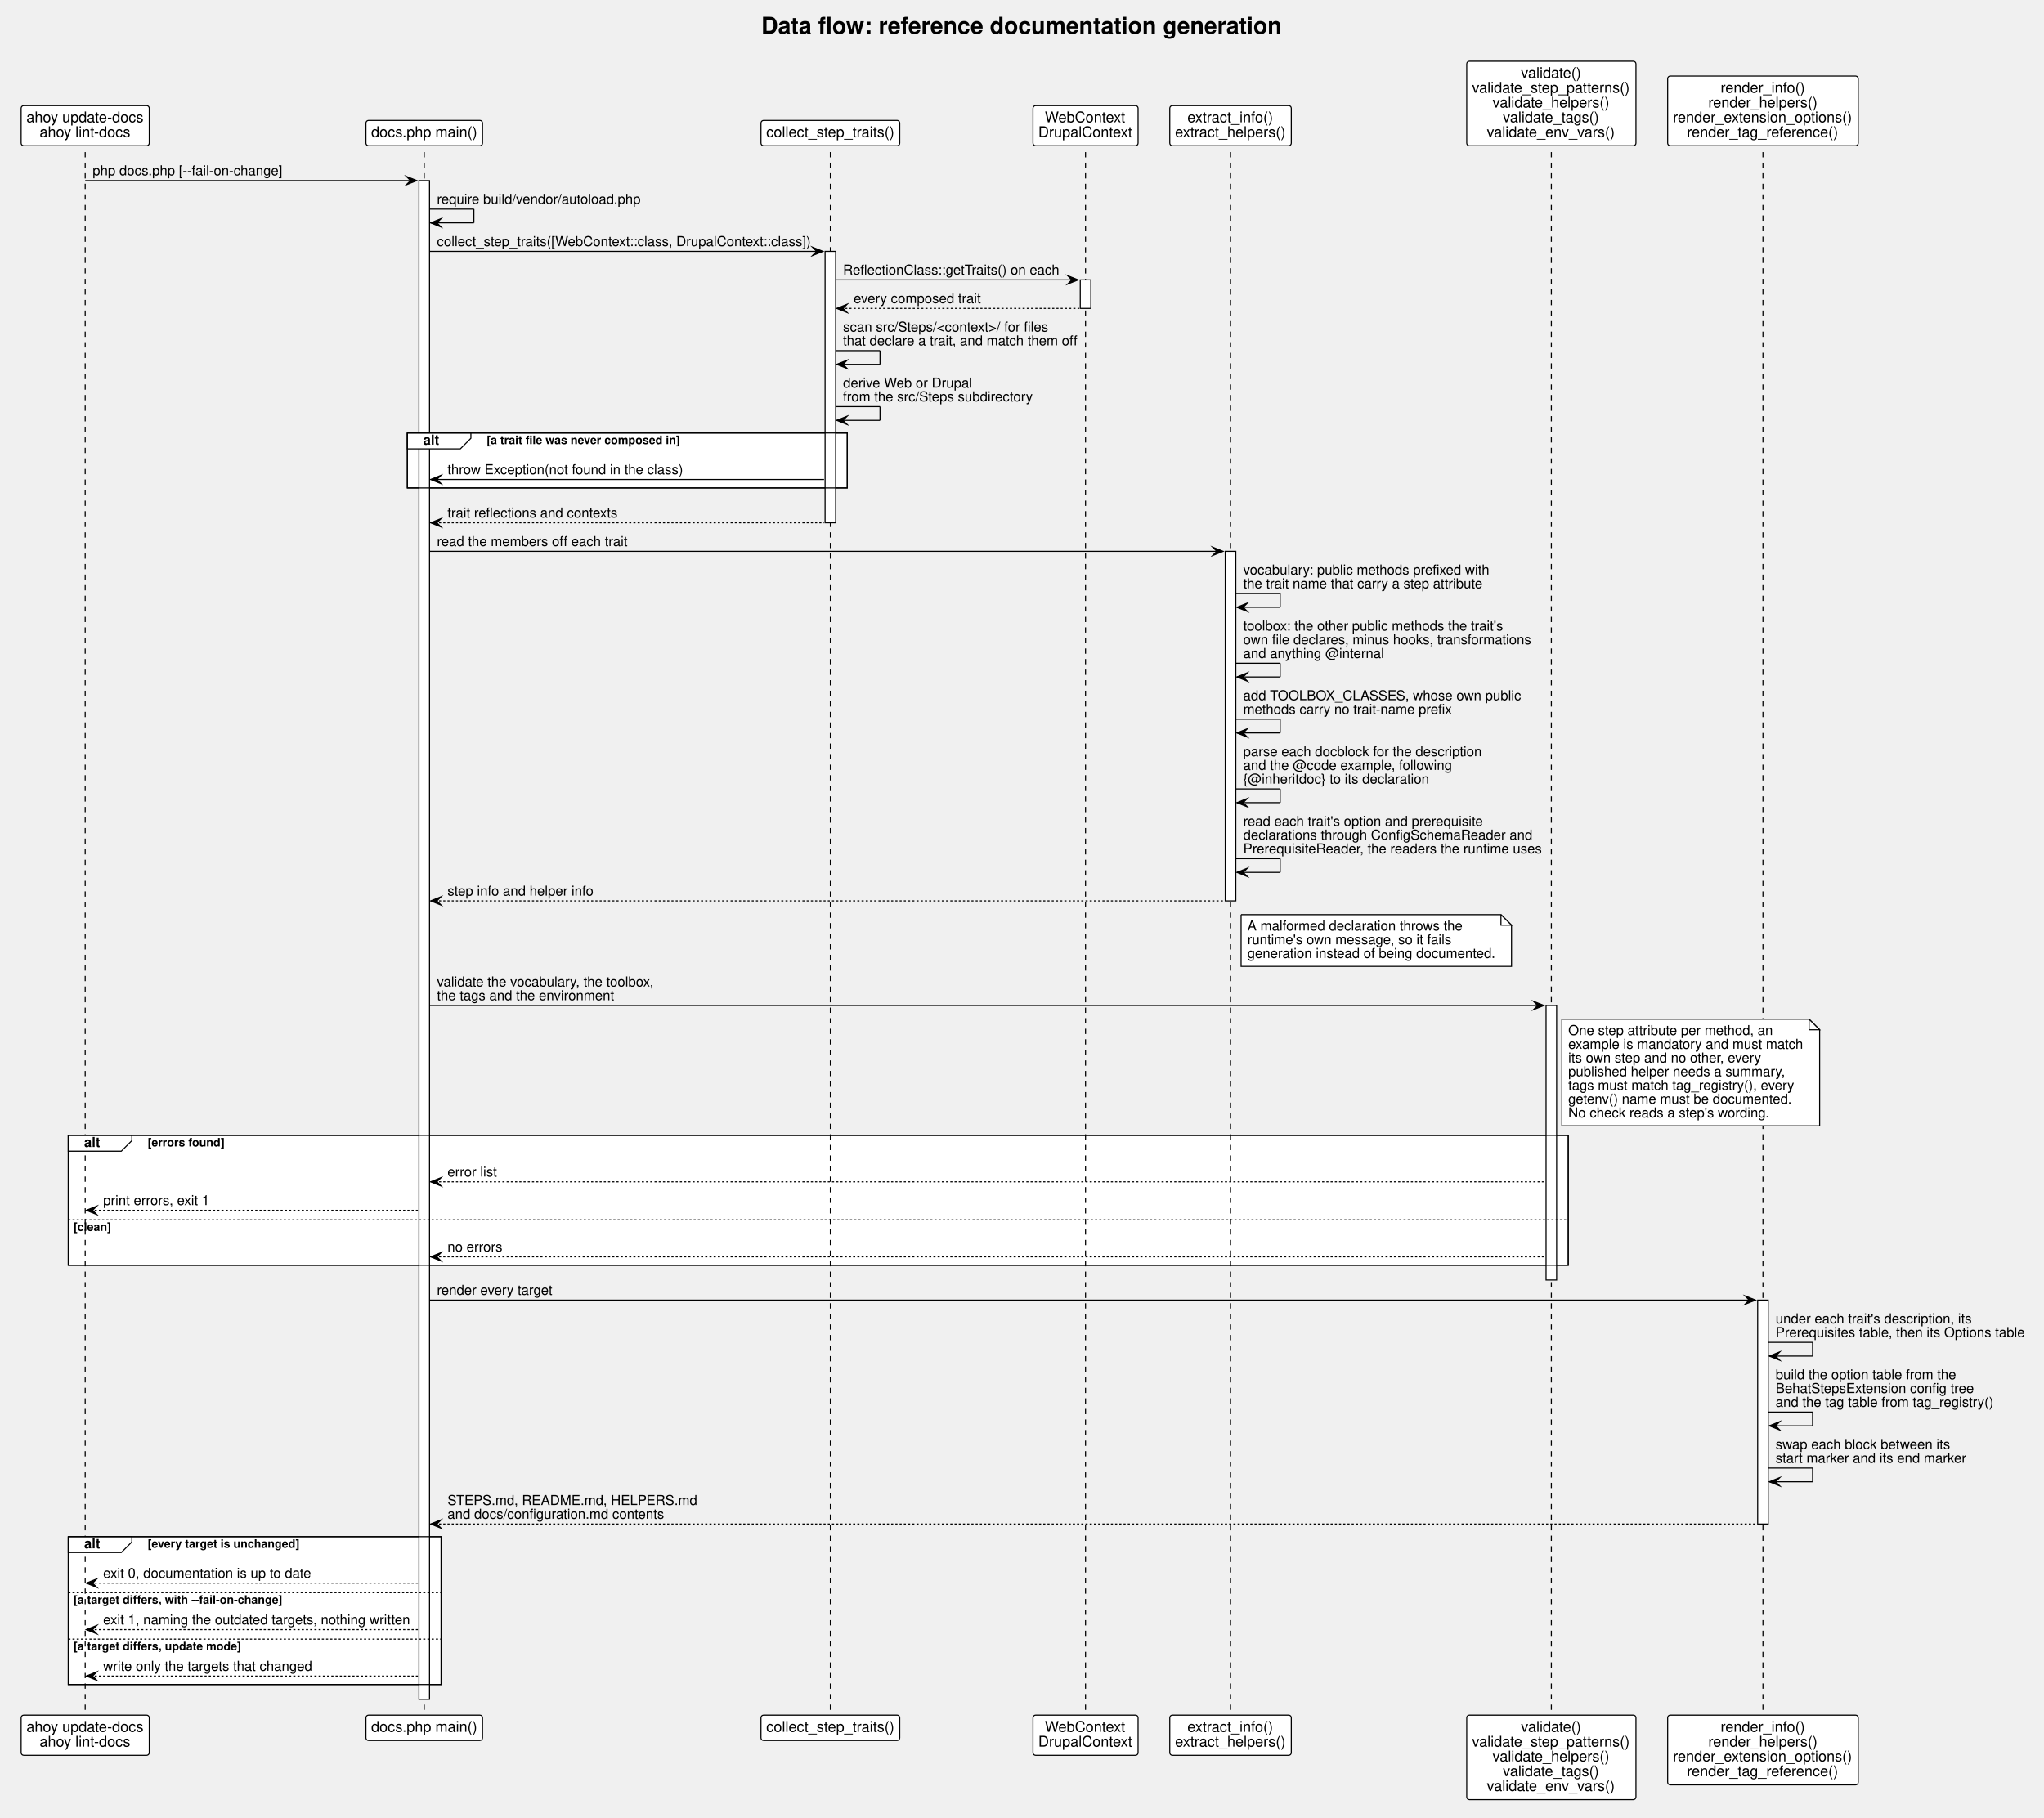
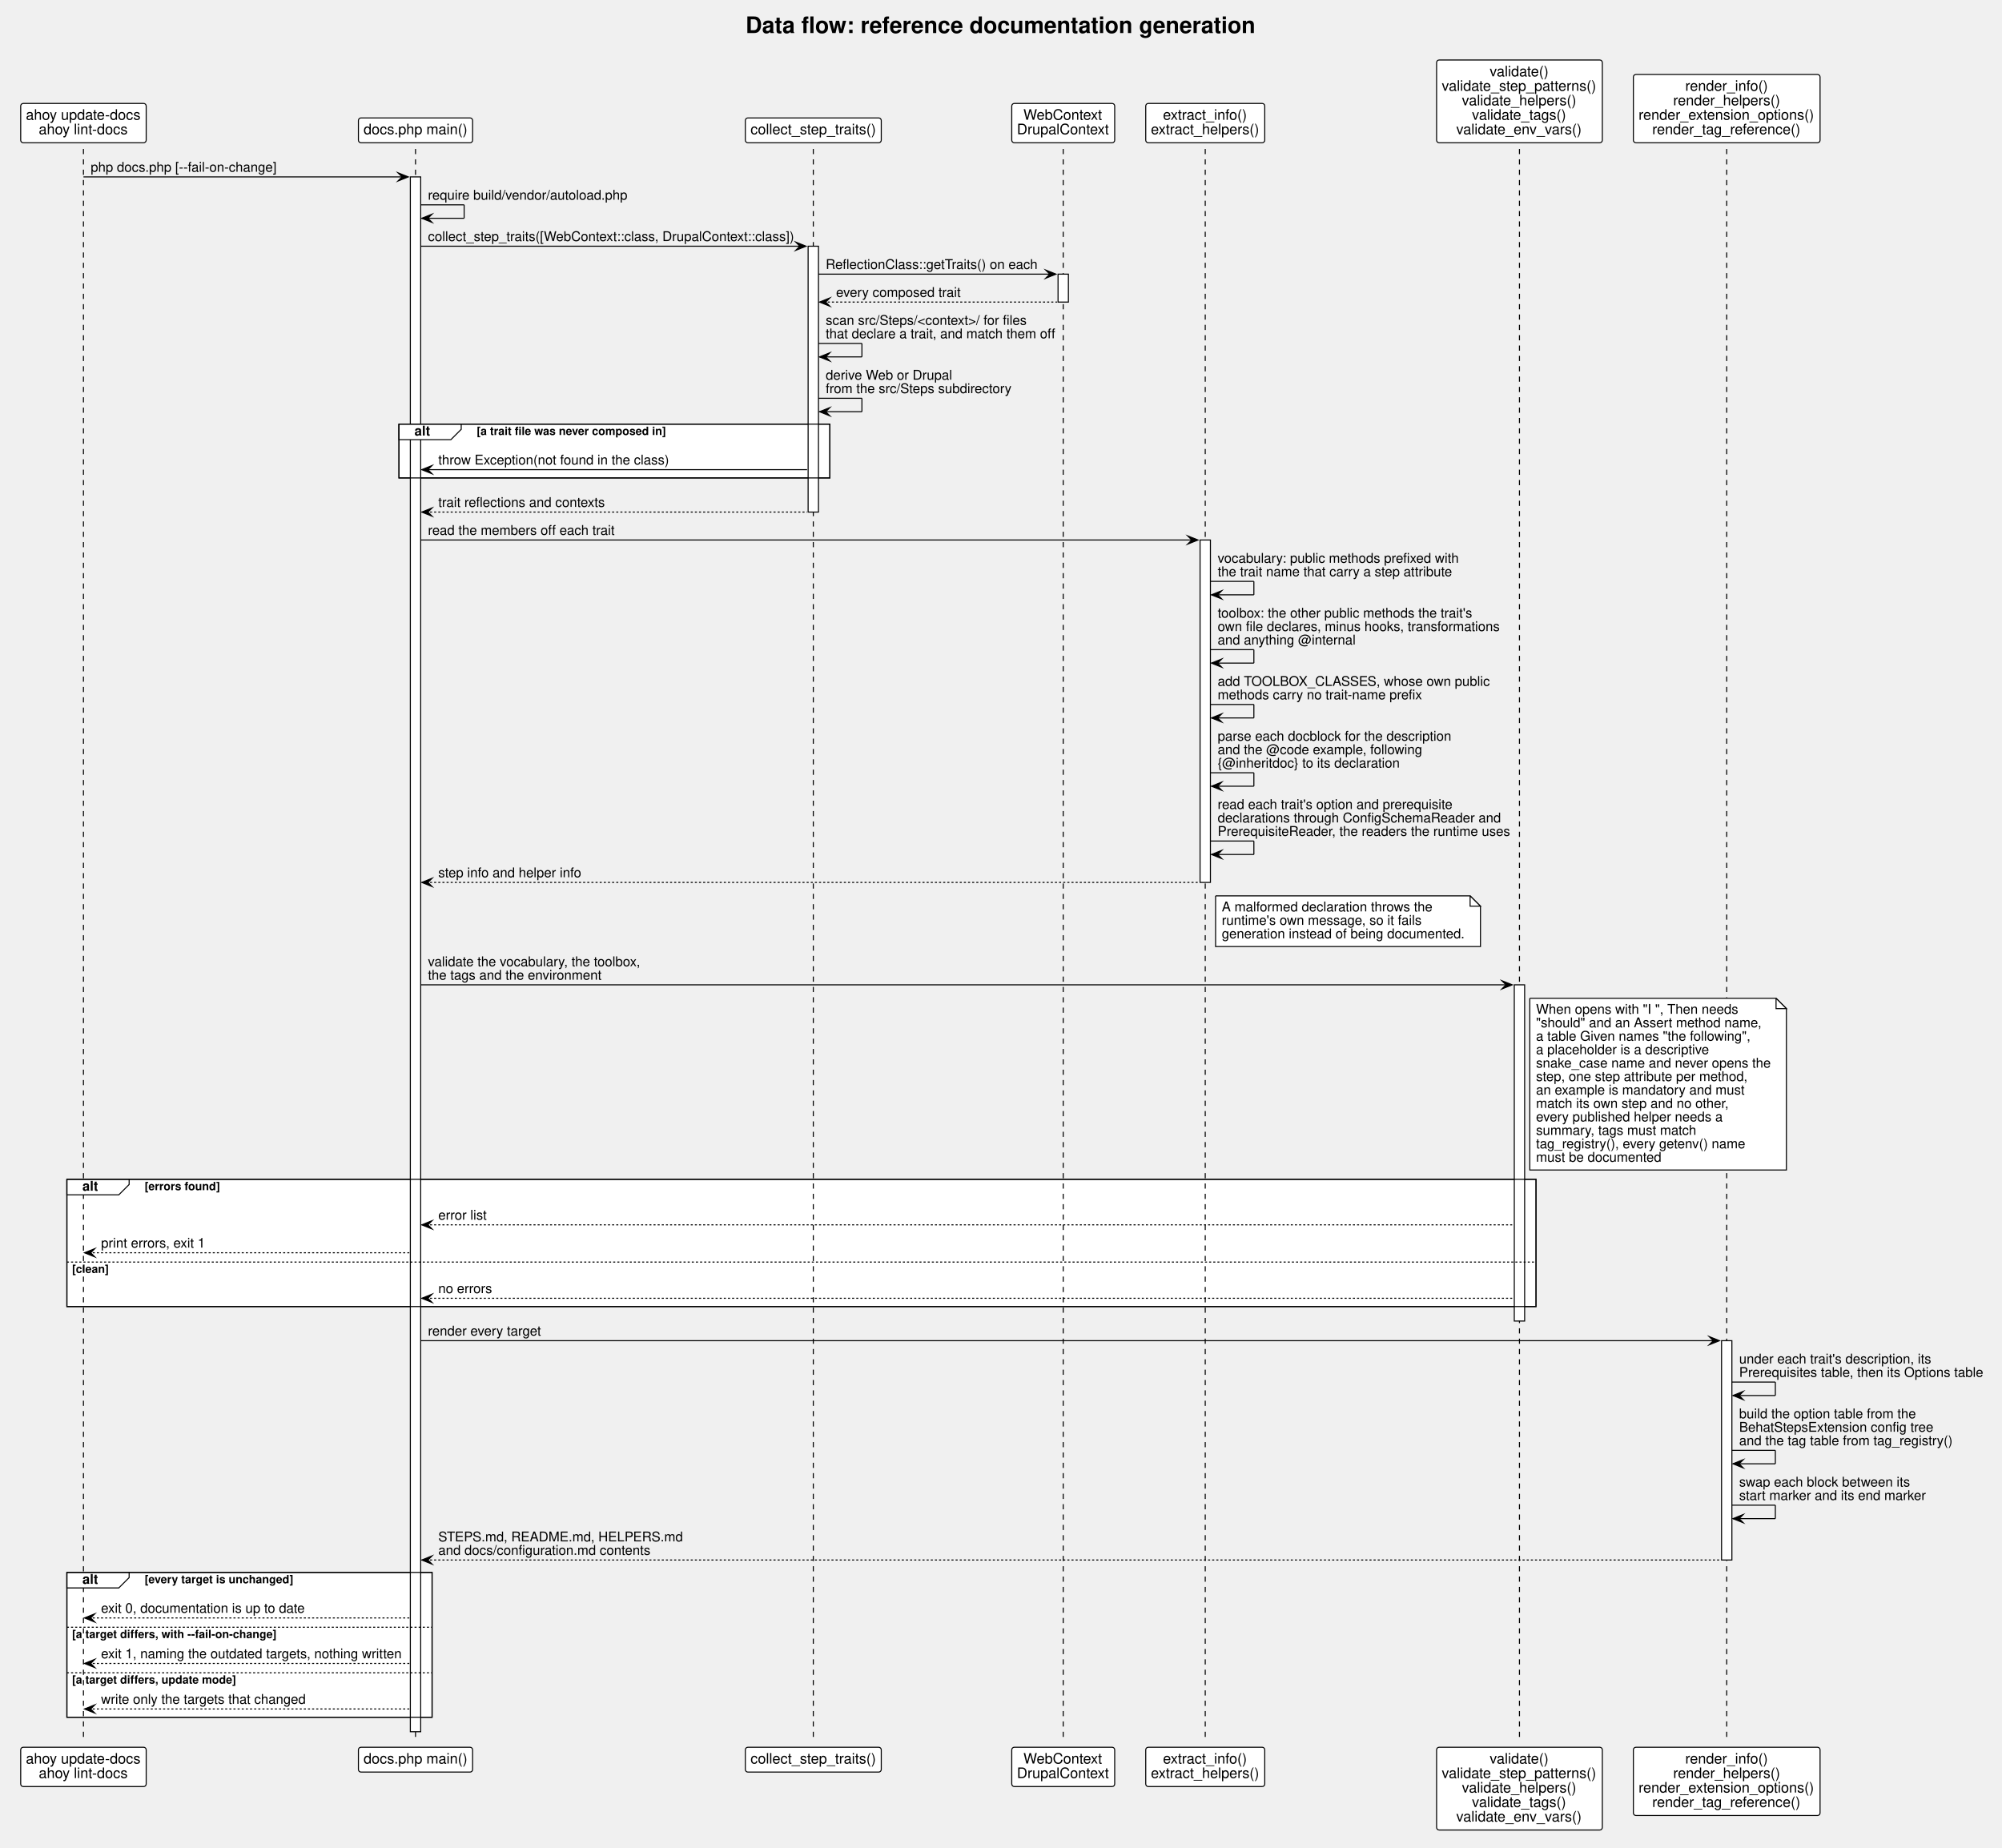
- <svg xmlns="http://www.w3.org/2000/svg" version="1.1" data-diagram-type="SEQUENCE" style="width:1935px;height:1721px;background:#FFFFFF;" width="1935px" height="1721px" viewBox="0 0 1935 1721" zoomAndPan="magnify" preserveAspectRatio="none" contentStyleType="text/css">
+ <svg xmlns="http://www.w3.org/2000/svg" version="1.1" data-diagram-type="SEQUENCE" style="width:1935px;height:1786px;background:#FFFFFF;" width="1935px" height="1786px" viewBox="0 0 1935 1786" zoomAndPan="magnify" preserveAspectRatio="none" contentStyleType="text/css">
  <defs />
  <g font-family="sans-serif" lengthAdjust="spacing">
    <g class="title" data-source-line="17">
      <text x="720.658" y="31.94" fill="#000" font-size="22" textLength="492.637" font-weight="700" font-family="Helvetica">Data flow: reference documentation generation</text>
    </g>
    <rect x="385.612" y="410" width="416.469" height="52" fill="#FFF" style="stroke:#FFF;stroke-width:1;" />
    <rect x="385.612" y="410" width="416.469" height="52" fill="none" style="stroke:#000;stroke-width:1;" />
-     <rect x="64.651" y="1075" width="1419.961" height="123" fill="#FFF" style="stroke:#FFF;stroke-width:1;" />
-     <rect x="64.651" y="1075" width="1419.961" height="123" fill="none" style="stroke:#000;stroke-width:1;" />
-     <rect x="64.651" y="1455" width="352.96" height="140" fill="#FFF" style="stroke:#FFF;stroke-width:1;" />
-     <rect x="64.651" y="1455" width="352.96" height="140" fill="none" style="stroke:#000;stroke-width:1;" />
-     <g>
-       <rect x="77.151" y="144" width="8" height="1475" fill="#000" fill-opacity="0" />
-       <line x1="80.651" y1="144" x2="80.651" y2="1619" style="stroke:#000;stroke-width:1;stroke-dasharray:5,5;" />
-     </g>
-     <g>
-       <rect x="398.112" y="144" width="8" height="1475" fill="#000" fill-opacity="0" />
-       <line x1="401.612" y1="144" x2="401.612" y2="1619" style="stroke:#000;stroke-width:1;stroke-dasharray:5,5;" />
-     </g>
-     <g>
-       <rect x="396.612" y="171" width="10" height="1438" fill="#FFF" style="stroke:#000;stroke-width:1;" />
-     </g>
-     <g>
-       <rect x="782.581" y="144" width="8" height="1475" fill="#000" fill-opacity="0" />
-       <line x1="786.081" y1="144" x2="786.081" y2="1619" style="stroke:#000;stroke-width:1;stroke-dasharray:5,5;" />
+     <rect x="64.651" y="1140" width="1419.961" height="123" fill="#FFF" style="stroke:#FFF;stroke-width:1;" />
+     <rect x="64.651" y="1140" width="1419.961" height="123" fill="none" style="stroke:#000;stroke-width:1;" />
+     <rect x="64.651" y="1520" width="352.96" height="140" fill="#FFF" style="stroke:#FFF;stroke-width:1;" />
+     <rect x="64.651" y="1520" width="352.96" height="140" fill="none" style="stroke:#000;stroke-width:1;" />
+     <g>
+       <rect x="77.151" y="144" width="8" height="1540" fill="#000" fill-opacity="0" />
+       <line x1="80.651" y1="144" x2="80.651" y2="1684" style="stroke:#000;stroke-width:1;stroke-dasharray:5,5;" />
+     </g>
+     <g>
+       <rect x="398.112" y="144" width="8" height="1540" fill="#000" fill-opacity="0" />
+       <line x1="401.612" y1="144" x2="401.612" y2="1684" style="stroke:#000;stroke-width:1;stroke-dasharray:5,5;" />
+     </g>
+     <g>
+       <rect x="396.612" y="171" width="10" height="1503" fill="#FFF" style="stroke:#000;stroke-width:1;" />
+     </g>
+     <g>
+       <rect x="782.581" y="144" width="8" height="1540" fill="#000" fill-opacity="0" />
+       <line x1="786.081" y1="144" x2="786.081" y2="1684" style="stroke:#000;stroke-width:1;stroke-dasharray:5,5;" />
    </g>
    <g>
      <rect x="781.081" y="238" width="10" height="257" fill="#FFF" style="stroke:#000;stroke-width:1;" />
    </g>
    <g>
-       <rect x="1024.142" y="144" width="8" height="1475" fill="#000" fill-opacity="0" />
-       <line x1="1027.642" y1="144" x2="1027.642" y2="1619" style="stroke:#000;stroke-width:1;stroke-dasharray:5,5;" />
+       <rect x="1024.142" y="144" width="8" height="1540" fill="#000" fill-opacity="0" />
+       <line x1="1027.642" y1="144" x2="1027.642" y2="1684" style="stroke:#000;stroke-width:1;stroke-dasharray:5,5;" />
    </g>
    <g>
      <rect x="1022.642" y="265" width="10" height="27" fill="#FFF" style="stroke:#000;stroke-width:1;" />
    </g>
    <g>
-       <rect x="1161.407" y="144" width="8" height="1475" fill="#000" fill-opacity="0" />
-       <line x1="1164.907" y1="144" x2="1164.907" y2="1619" style="stroke:#000;stroke-width:1;stroke-dasharray:5,5;" />
+       <rect x="1161.407" y="144" width="8" height="1540" fill="#000" fill-opacity="0" />
+       <line x1="1164.907" y1="144" x2="1164.907" y2="1684" style="stroke:#000;stroke-width:1;stroke-dasharray:5,5;" />
    </g>
    <g>
      <rect x="1159.907" y="522" width="10" height="331" fill="#FFF" style="stroke:#000;stroke-width:1;" />
    </g>
    <g>
-       <rect x="1465.112" y="144" width="8" height="1475" fill="#000" fill-opacity="0" />
-       <line x1="1468.612" y1="144" x2="1468.612" y2="1619" style="stroke:#000;stroke-width:1;stroke-dasharray:5,5;" />
-     </g>
-     <g>
-       <rect x="1463.612" y="952" width="10" height="260" fill="#FFF" style="stroke:#000;stroke-width:1;" />
-     </g>
-     <g>
-       <rect x="1665.432" y="144" width="8" height="1475" fill="#000" fill-opacity="0" />
-       <line x1="1668.932" y1="144" x2="1668.932" y2="1619" style="stroke:#000;stroke-width:1;stroke-dasharray:5,5;" />
-     </g>
-     <g>
-       <rect x="1663.932" y="1231" width="10" height="212" fill="#FFF" style="stroke:#000;stroke-width:1;" />
+       <rect x="1465.112" y="144" width="8" height="1540" fill="#000" fill-opacity="0" />
+       <line x1="1468.612" y1="144" x2="1468.612" y2="1684" style="stroke:#000;stroke-width:1;stroke-dasharray:5,5;" />
+     </g>
+     <g>
+       <rect x="1463.612" y="952" width="10" height="325" fill="#FFF" style="stroke:#000;stroke-width:1;" />
+     </g>
+     <g>
+       <rect x="1665.432" y="144" width="8" height="1540" fill="#000" fill-opacity="0" />
+       <line x1="1668.932" y1="144" x2="1668.932" y2="1684" style="stroke:#000;stroke-width:1;stroke-dasharray:5,5;" />
+     </g>
+     <g>
+       <rect x="1663.932" y="1296" width="10" height="212" fill="#FFF" style="stroke:#000;stroke-width:1;" />
    </g>
    <rect x="20" y="100" width="121.303" height="38" fill="#FFF" style="stroke:#000;stroke-width:1;" rx="2.5" ry="2.5" />
    <text x="25" y="115.78" fill="#000" font-size="14" textLength="111.303" font-family="Helvetica">ahoy update-docs</text>
    <text x="37.462" y="129.78" fill="#000" font-size="14" textLength="86.379" font-family="Helvetica">ahoy lint-docs</text>
    <rect x="346.422" y="114" width="110.379" height="24" fill="#FFF" style="stroke:#000;stroke-width:1;" rx="2.5" ry="2.5" />
    <text x="351.422" y="129.78" fill="#000" font-size="14" textLength="100.379" font-family="Helvetica">docs.php main()</text>
    <rect x="720.391" y="114" width="131.379" height="24" fill="#FFF" style="stroke:#000;stroke-width:1;" rx="2.5" ry="2.5" />
    <text x="725.391" y="129.78" fill="#000" font-size="14" textLength="121.379" font-family="Helvetica">collect_step_traits()</text>
    <rect x="977.897" y="100" width="99.489" height="38" fill="#FFF" style="stroke:#000;stroke-width:1;" rx="2.5" ry="2.5" />
    <text x="989.125" y="115.78" fill="#000" font-size="14" textLength="77.034" font-family="Helvetica">WebContext</text>
    <text x="982.897" y="129.78" fill="#000" font-size="14" textLength="89.489" font-family="Helvetica">DrupalContext</text>
    <rect x="1107.387" y="100" width="115.041" height="38" fill="#FFF" style="stroke:#000;stroke-width:1;" rx="2.5" ry="2.5" />
    <text x="1124.059" y="115.78" fill="#000" font-size="14" textLength="81.696" font-family="Helvetica">extract_info()</text>
    <text x="1112.387" y="129.78" fill="#000" font-size="14" textLength="105.041" font-family="Helvetica">extract_helpers()</text>
    <rect x="1388.513" y="58" width="160.199" height="80" fill="#FFF" style="stroke:#000;stroke-width:1;" rx="2.5" ry="2.5" />
    <text x="1439.823" y="73.78" fill="#000" font-size="14" textLength="57.579" font-family="Helvetica">validate()</text>
    <text x="1393.513" y="87.78" fill="#000" font-size="14" textLength="150.199" font-family="Helvetica">validate_step_patterns()</text>
    <text x="1412.971" y="101.78" fill="#000" font-size="14" textLength="111.282" font-family="Helvetica">validate_helpers()</text>
    <text x="1422.699" y="115.78" fill="#000" font-size="14" textLength="91.827" font-family="Helvetica">validate_tags()</text>
    <text x="1407.526" y="129.78" fill="#000" font-size="14" textLength="122.172" font-family="Helvetica">validate_env_vars()</text>
    <rect x="1578.712" y="72" width="180.44" height="66" fill="#FFF" style="stroke:#000;stroke-width:1;" rx="2.5" ry="2.5" />
    <text x="1628.856" y="87.78" fill="#000" font-size="14" textLength="80.151" font-family="Helvetica">render_info()</text>
    <text x="1617.184" y="101.78" fill="#000" font-size="14" textLength="103.496" font-family="Helvetica">render_helpers()</text>
    <text x="1583.712" y="115.78" fill="#000" font-size="14" textLength="170.44" font-family="Helvetica">render_extension_options()</text>
    <text x="1596.946" y="129.78" fill="#000" font-size="14" textLength="143.972" font-family="Helvetica">render_tag_reference()</text>
-     <rect x="20" y="1624" width="121.303" height="38" fill="#FFF" style="stroke:#000;stroke-width:1;" rx="2.5" ry="2.5" />
-     <text x="25" y="1639.78" fill="#000" font-size="14" textLength="111.303" font-family="Helvetica">ahoy update-docs</text>
-     <text x="37.462" y="1653.78" fill="#000" font-size="14" textLength="86.379" font-family="Helvetica">ahoy lint-docs</text>
-     <rect x="346.422" y="1624" width="110.379" height="24" fill="#FFF" style="stroke:#000;stroke-width:1;" rx="2.5" ry="2.5" />
-     <text x="351.422" y="1639.78" fill="#000" font-size="14" textLength="100.379" font-family="Helvetica">docs.php main()</text>
-     <rect x="720.391" y="1624" width="131.379" height="24" fill="#FFF" style="stroke:#000;stroke-width:1;" rx="2.5" ry="2.5" />
-     <text x="725.391" y="1639.78" fill="#000" font-size="14" textLength="121.379" font-family="Helvetica">collect_step_traits()</text>
-     <rect x="977.897" y="1624" width="99.489" height="38" fill="#FFF" style="stroke:#000;stroke-width:1;" rx="2.5" ry="2.5" />
-     <text x="989.125" y="1639.78" fill="#000" font-size="14" textLength="77.034" font-family="Helvetica">WebContext</text>
-     <text x="982.897" y="1653.78" fill="#000" font-size="14" textLength="89.489" font-family="Helvetica">DrupalContext</text>
-     <rect x="1107.387" y="1624" width="115.041" height="38" fill="#FFF" style="stroke:#000;stroke-width:1;" rx="2.5" ry="2.5" />
-     <text x="1124.059" y="1639.78" fill="#000" font-size="14" textLength="81.696" font-family="Helvetica">extract_info()</text>
-     <text x="1112.387" y="1653.78" fill="#000" font-size="14" textLength="105.041" font-family="Helvetica">extract_helpers()</text>
-     <rect x="1388.513" y="1624" width="160.199" height="80" fill="#FFF" style="stroke:#000;stroke-width:1;" rx="2.5" ry="2.5" />
-     <text x="1439.823" y="1639.78" fill="#000" font-size="14" textLength="57.579" font-family="Helvetica">validate()</text>
-     <text x="1393.513" y="1653.78" fill="#000" font-size="14" textLength="150.199" font-family="Helvetica">validate_step_patterns()</text>
-     <text x="1412.971" y="1667.78" fill="#000" font-size="14" textLength="111.282" font-family="Helvetica">validate_helpers()</text>
-     <text x="1422.699" y="1681.78" fill="#000" font-size="14" textLength="91.827" font-family="Helvetica">validate_tags()</text>
-     <text x="1407.526" y="1695.78" fill="#000" font-size="14" textLength="122.172" font-family="Helvetica">validate_env_vars()</text>
-     <rect x="1578.712" y="1624" width="180.44" height="66" fill="#FFF" style="stroke:#000;stroke-width:1;" rx="2.5" ry="2.5" />
-     <text x="1628.856" y="1639.78" fill="#000" font-size="14" textLength="80.151" font-family="Helvetica">render_info()</text>
-     <text x="1617.184" y="1653.78" fill="#000" font-size="14" textLength="103.496" font-family="Helvetica">render_helpers()</text>
-     <text x="1583.712" y="1667.78" fill="#000" font-size="14" textLength="170.44" font-family="Helvetica">render_extension_options()</text>
-     <text x="1596.946" y="1681.78" fill="#000" font-size="14" textLength="143.972" font-family="Helvetica">render_tag_reference()</text>
+     <rect x="20" y="1689" width="121.303" height="38" fill="#FFF" style="stroke:#000;stroke-width:1;" rx="2.5" ry="2.5" />
+     <text x="25" y="1704.78" fill="#000" font-size="14" textLength="111.303" font-family="Helvetica">ahoy update-docs</text>
+     <text x="37.462" y="1718.78" fill="#000" font-size="14" textLength="86.379" font-family="Helvetica">ahoy lint-docs</text>
+     <rect x="346.422" y="1689" width="110.379" height="24" fill="#FFF" style="stroke:#000;stroke-width:1;" rx="2.5" ry="2.5" />
+     <text x="351.422" y="1704.78" fill="#000" font-size="14" textLength="100.379" font-family="Helvetica">docs.php main()</text>
+     <rect x="720.391" y="1689" width="131.379" height="24" fill="#FFF" style="stroke:#000;stroke-width:1;" rx="2.5" ry="2.5" />
+     <text x="725.391" y="1704.78" fill="#000" font-size="14" textLength="121.379" font-family="Helvetica">collect_step_traits()</text>
+     <rect x="977.897" y="1689" width="99.489" height="38" fill="#FFF" style="stroke:#000;stroke-width:1;" rx="2.5" ry="2.5" />
+     <text x="989.125" y="1704.78" fill="#000" font-size="14" textLength="77.034" font-family="Helvetica">WebContext</text>
+     <text x="982.897" y="1718.78" fill="#000" font-size="14" textLength="89.489" font-family="Helvetica">DrupalContext</text>
+     <rect x="1107.387" y="1689" width="115.041" height="38" fill="#FFF" style="stroke:#000;stroke-width:1;" rx="2.5" ry="2.5" />
+     <text x="1124.059" y="1704.78" fill="#000" font-size="14" textLength="81.696" font-family="Helvetica">extract_info()</text>
+     <text x="1112.387" y="1718.78" fill="#000" font-size="14" textLength="105.041" font-family="Helvetica">extract_helpers()</text>
+     <rect x="1388.513" y="1689" width="160.199" height="80" fill="#FFF" style="stroke:#000;stroke-width:1;" rx="2.5" ry="2.5" />
+     <text x="1439.823" y="1704.78" fill="#000" font-size="14" textLength="57.579" font-family="Helvetica">validate()</text>
+     <text x="1393.513" y="1718.78" fill="#000" font-size="14" textLength="150.199" font-family="Helvetica">validate_step_patterns()</text>
+     <text x="1412.971" y="1732.78" fill="#000" font-size="14" textLength="111.282" font-family="Helvetica">validate_helpers()</text>
+     <text x="1422.699" y="1746.78" fill="#000" font-size="14" textLength="91.827" font-family="Helvetica">validate_tags()</text>
+     <text x="1407.526" y="1760.78" fill="#000" font-size="14" textLength="122.172" font-family="Helvetica">validate_env_vars()</text>
+     <rect x="1578.712" y="1689" width="180.44" height="66" fill="#FFF" style="stroke:#000;stroke-width:1;" rx="2.5" ry="2.5" />
+     <text x="1628.856" y="1704.78" fill="#000" font-size="14" textLength="80.151" font-family="Helvetica">render_info()</text>
+     <text x="1617.184" y="1718.78" fill="#000" font-size="14" textLength="103.496" font-family="Helvetica">render_helpers()</text>
+     <text x="1583.712" y="1732.78" fill="#000" font-size="14" textLength="170.44" font-family="Helvetica">render_extension_options()</text>
+     <text x="1596.946" y="1746.78" fill="#000" font-size="14" textLength="143.972" font-family="Helvetica">render_tag_reference()</text>
    <polygon points="384.612,167,394.612,171,384.612,175,388.612,171" fill="#000" style="stroke:#000;stroke-width:1;stroke-linejoin:miter;stroke-miterlimit:10;" />
    <line x1="80.651" y1="171" x2="390.612" y2="171" style="stroke:#000;stroke-width:1;" />
    <text x="87.651" y="166.01" fill="#000" font-size="13" textLength="179.943" font-family="Helvetica">php docs.php [--fail-on-change]</text>
    <line x1="406.612" y1="198" x2="448.612" y2="198" style="stroke:#000;stroke-width:1;" />
    <line x1="448.612" y1="198" x2="448.612" y2="211" style="stroke:#000;stroke-width:1;" />
    <line x1="407.612" y1="211" x2="448.612" y2="211" style="stroke:#000;stroke-width:1;" />
    <polygon points="417.612,207,407.612,211,417.612,215,413.612,211" fill="#000" style="stroke:#000;stroke-width:1;stroke-linejoin:miter;stroke-miterlimit:10;" />
    <text x="413.612" y="193.01" fill="#000" font-size="13" textLength="193.699" font-family="Helvetica">require build/vendor/autoload.php</text>
    <polygon points="769.081,234,779.081,238,769.081,242,773.081,238" fill="#000" style="stroke:#000;stroke-width:1;stroke-linejoin:miter;stroke-miterlimit:10;" />
    <line x1="406.612" y1="238" x2="775.081" y2="238" style="stroke:#000;stroke-width:1;" />
    <text x="413.612" y="233.01" fill="#000" font-size="13" textLength="355.469" font-family="Helvetica">collect_step_traits([WebContext::class, DrupalContext::class])</text>
    <polygon points="1010.642,261,1020.642,265,1010.642,269,1014.642,265" fill="#000" style="stroke:#000;stroke-width:1;stroke-linejoin:miter;stroke-miterlimit:10;" />
    <line x1="791.081" y1="265" x2="1016.642" y2="265" style="stroke:#000;stroke-width:1;" />
    <text x="798.081" y="260.01" fill="#000" font-size="13" textLength="206.642" font-family="Helvetica">ReflectionClass::getTraits() on each</text>
    <polygon points="802.081,288,792.081,292,802.081,296,798.081,292" fill="#000" style="stroke:#000;stroke-width:1;stroke-linejoin:miter;stroke-miterlimit:10;" />
    <line x1="796.081" y1="292" x2="1021.642" y2="292" style="stroke:#000;stroke-width:1;stroke-dasharray:2,2;" />
    <text x="808.081" y="287.01" fill="#000" font-size="13" textLength="120.663" font-family="Helvetica">every composed trait</text>
    <line x1="791.081" y1="332" x2="833.081" y2="332" style="stroke:#000;stroke-width:1;" />
    <line x1="833.081" y1="332" x2="833.081" y2="345" style="stroke:#000;stroke-width:1;" />
    <line x1="792.081" y1="345" x2="833.081" y2="345" style="stroke:#000;stroke-width:1;" />
    <polygon points="802.081,341,792.081,345,802.081,349,798.081,345" fill="#000" style="stroke:#000;stroke-width:1;stroke-linejoin:miter;stroke-miterlimit:10;" />
    <text x="798.081" y="314.01" fill="#000" font-size="13" textLength="195.089" font-family="Helvetica">scan src/Steps/&lt;context&gt;/ for files</text>
    <text x="798.081" y="327.01" fill="#000" font-size="13" textLength="222.562" font-family="Helvetica">that declare a trait, and match them off</text>
    <line x1="791.081" y1="385" x2="833.081" y2="385" style="stroke:#000;stroke-width:1;" />
    <line x1="833.081" y1="385" x2="833.081" y2="398" style="stroke:#000;stroke-width:1;" />
    <line x1="792.081" y1="398" x2="833.081" y2="398" style="stroke:#000;stroke-width:1;" />
    <polygon points="802.081,394,792.081,398,802.081,402,798.081,398" fill="#000" style="stroke:#000;stroke-width:1;stroke-linejoin:miter;stroke-miterlimit:10;" />
    <text x="798.081" y="367.01" fill="#000" font-size="13" textLength="122.827" font-family="Helvetica">derive Web or Drupal</text>
    <text x="798.081" y="380.01" fill="#000" font-size="13" textLength="179.899" font-family="Helvetica">from the src/Steps subdirectory</text>
    <path d="M385.612,410 L445.783,410 L445.783,415 L435.783,425 L385.612,425 L385.612,410" style="stroke:#000;stroke-width:1;" fill="#FFF" />
    <rect x="385.612" y="410" width="416.469" height="52" fill="none" style="stroke:#000;stroke-width:1;" />
    <text x="400.612" y="421.01" fill="#000" font-size="13" textLength="15.171" font-weight="700" font-family="Helvetica">alt</text>
    <text x="460.783" y="420.47" fill="#000" font-size="11" textLength="183.385" font-weight="700" font-family="Helvetica">[a trait file was never composed in]</text>
    <polygon points="417.612,450,407.612,454,417.612,458,413.612,454" fill="#000" style="stroke:#000;stroke-width:1;stroke-linejoin:miter;stroke-miterlimit:10;" />
    <line x1="411.612" y1="454" x2="780.081" y2="454" style="stroke:#000;stroke-width:1;" />
    <text x="423.612" y="449.01" fill="#000" font-size="13" textLength="224.009" font-family="Helvetica">throw Exception(not found in the class)</text>
    <polygon points="417.612,491,407.612,495,417.612,499,413.612,495" fill="#000" style="stroke:#000;stroke-width:1;stroke-linejoin:miter;stroke-miterlimit:10;" />
    <line x1="411.612" y1="495" x2="780.081" y2="495" style="stroke:#000;stroke-width:1;stroke-dasharray:2,2;" />
    <text x="423.612" y="490.01" fill="#000" font-size="13" textLength="161.859" font-family="Helvetica">trait reflections and contexts</text>
    <polygon points="1147.907,518,1157.907,522,1147.907,526,1151.907,522" fill="#000" style="stroke:#000;stroke-width:1;stroke-linejoin:miter;stroke-miterlimit:10;" />
    <line x1="406.612" y1="522" x2="1153.907" y2="522" style="stroke:#000;stroke-width:1;" />
    <text x="413.612" y="517.01" fill="#000" font-size="13" textLength="180.642" font-family="Helvetica">read the members off each trait</text>
    <line x1="1169.907" y1="562" x2="1211.907" y2="562" style="stroke:#000;stroke-width:1;" />
    <line x1="1211.907" y1="562" x2="1211.907" y2="575" style="stroke:#000;stroke-width:1;" />
    <line x1="1170.907" y1="575" x2="1211.907" y2="575" style="stroke:#000;stroke-width:1;" />
    <polygon points="1180.907,571,1170.907,575,1180.907,579,1176.907,575" fill="#000" style="stroke:#000;stroke-width:1;stroke-linejoin:miter;stroke-miterlimit:10;" />
    <text x="1176.907" y="544.01" fill="#000" font-size="13" textLength="234.121" font-family="Helvetica">vocabulary: public methods prefixed with</text>
    <text x="1176.907" y="557.01" fill="#000" font-size="13" textLength="226.891" font-family="Helvetica">the trait name that carry a step attribute</text>
    <line x1="1169.907" y1="628" x2="1211.907" y2="628" style="stroke:#000;stroke-width:1;" />
    <line x1="1211.907" y1="628" x2="1211.907" y2="641" style="stroke:#000;stroke-width:1;" />
    <line x1="1170.907" y1="641" x2="1211.907" y2="641" style="stroke:#000;stroke-width:1;" />
    <polygon points="1180.907,637,1170.907,641,1180.907,645,1176.907,641" fill="#000" style="stroke:#000;stroke-width:1;stroke-linejoin:miter;stroke-miterlimit:10;" />
    <text x="1176.907" y="597.01" fill="#000" font-size="13" textLength="247.457" font-family="Helvetica">toolbox: the other public methods the trait's</text>
    <text x="1176.907" y="610.01" fill="#000" font-size="13" textLength="273.844" font-family="Helvetica">own file declares, minus hooks, transformations</text>
    <text x="1176.907" y="623.01" fill="#000" font-size="13" textLength="133.897" font-family="Helvetica">and anything @internal</text>
    <line x1="1169.907" y1="681" x2="1211.907" y2="681" style="stroke:#000;stroke-width:1;" />
    <line x1="1211.907" y1="681" x2="1211.907" y2="694" style="stroke:#000;stroke-width:1;" />
    <line x1="1170.907" y1="694" x2="1211.907" y2="694" style="stroke:#000;stroke-width:1;" />
    <polygon points="1180.907,690,1170.907,694,1180.907,698,1176.907,694" fill="#000" style="stroke:#000;stroke-width:1;stroke-linejoin:miter;stroke-miterlimit:10;" />
    <text x="1176.907" y="663.01" fill="#000" font-size="13" textLength="265.192" font-family="Helvetica">add TOOLBOX_CLASSES, whose own public</text>
    <text x="1176.907" y="676.01" fill="#000" font-size="13" textLength="197.964" font-family="Helvetica">methods carry no trait-name prefix</text>
    <line x1="1169.907" y1="747" x2="1211.907" y2="747" style="stroke:#000;stroke-width:1;" />
    <line x1="1211.907" y1="747" x2="1211.907" y2="760" style="stroke:#000;stroke-width:1;" />
    <line x1="1170.907" y1="760" x2="1211.907" y2="760" style="stroke:#000;stroke-width:1;" />
    <polygon points="1180.907,756,1170.907,760,1180.907,764,1176.907,760" fill="#000" style="stroke:#000;stroke-width:1;stroke-linejoin:miter;stroke-miterlimit:10;" />
    <text x="1176.907" y="716.01" fill="#000" font-size="13" textLength="226.186" font-family="Helvetica">parse each docblock for the description</text>
    <text x="1176.907" y="729.01" fill="#000" font-size="13" textLength="198.929" font-family="Helvetica">and the @code example, following</text>
    <text x="1176.907" y="742.01" fill="#000" font-size="13" textLength="176.522" font-family="Helvetica">{@inheritdoc} to its declaration</text>
    <line x1="1169.907" y1="813" x2="1211.907" y2="813" style="stroke:#000;stroke-width:1;" />
    <line x1="1211.907" y1="813" x2="1211.907" y2="826" style="stroke:#000;stroke-width:1;" />
    <line x1="1170.907" y1="826" x2="1211.907" y2="826" style="stroke:#000;stroke-width:1;" />
    <polygon points="1180.907,822,1170.907,826,1180.907,830,1176.907,826" fill="#000" style="stroke:#000;stroke-width:1;stroke-linejoin:miter;stroke-miterlimit:10;" />
    <text x="1176.907" y="782.01" fill="#000" font-size="13" textLength="227.957" font-family="Helvetica">read each trait's option and prerequisite</text>
    <text x="1176.907" y="795.01" fill="#000" font-size="13" textLength="274.619" font-family="Helvetica">declarations through ConfigSchemaReader and</text>
    <text x="1176.907" y="808.01" fill="#000" font-size="13" textLength="284.705" font-family="Helvetica">PrerequisiteReader, the readers the runtime uses</text>
    <polygon points="417.612,849,407.612,853,417.612,857,413.612,853" fill="#000" style="stroke:#000;stroke-width:1;stroke-linejoin:miter;stroke-miterlimit:10;" />
    <line x1="411.612" y1="853" x2="1158.907" y2="853" style="stroke:#000;stroke-width:1;stroke-dasharray:2,2;" />
    <text x="423.612" y="848.01" fill="#000" font-size="13" textLength="138.766" font-family="Helvetica">step info and helper info</text>
    <path d="M1174.907,866 L1174.907,915 L1430.907,915 L1430.907,876 L1420.907,866 L1174.907,866" style="stroke:#000;stroke-width:1;" fill="#FFF" />
    <path d="M1420.907,866 L1420.907,876 L1430.907,876 L1420.907,866" style="stroke:#000;stroke-width:1;" fill="#FFF" />
    <text x="1180.907" y="881.01" fill="#000" font-size="13" textLength="204.483" font-family="Helvetica">A malformed declaration throws the</text>
    <text x="1180.907" y="894.01" fill="#000" font-size="13" textLength="193.946" font-family="Helvetica">runtime's own message, so it fails</text>
    <text x="1180.907" y="907.01" fill="#000" font-size="13" textLength="235.619" font-family="Helvetica">generation instead of being documented.</text>
    <polygon points="1451.612,948,1461.612,952,1451.612,956,1455.612,952" fill="#000" style="stroke:#000;stroke-width:1;stroke-linejoin:miter;stroke-miterlimit:10;" />
    <line x1="406.612" y1="952" x2="1457.612" y2="952" style="stroke:#000;stroke-width:1;" />
    <text x="413.612" y="934.01" fill="#000" font-size="13" textLength="207.41" font-family="Helvetica">validate the vocabulary, the toolbox,</text>
    <text x="413.612" y="947.01" fill="#000" font-size="13" textLength="168.391" font-family="Helvetica">the tags and the environment</text>
-     <path d="M1478.612,965 L1478.612,1066 L1722.612,1066 L1722.612,975 L1712.612,965 L1478.612,965" style="stroke:#000;stroke-width:1;" fill="#FFF" />
-     <path d="M1712.612,965 L1712.612,975 L1722.612,975 L1712.612,965" style="stroke:#000;stroke-width:1;" fill="#FFF" />
-     <text x="1484.612" y="980.01" fill="#000" font-size="13" textLength="194.397" font-family="Helvetica">One step attribute per method, an</text>
-     <text x="1484.612" y="993.01" fill="#000" font-size="13" textLength="223.266" font-family="Helvetica">example is mandatory and must match</text>
-     <text x="1484.612" y="1006.01" fill="#000" font-size="13" textLength="184.272" font-family="Helvetica">its own step and no other, every</text>
-     <text x="1484.612" y="1019.01" fill="#000" font-size="13" textLength="205.95" font-family="Helvetica">published helper needs a summary,</text>
-     <text x="1484.612" y="1032.01" fill="#000" font-size="13" textLength="214.57" font-family="Helvetica">tags must match tag_registry(), every</text>
-     <text x="1484.612" y="1045.01" fill="#000" font-size="13" textLength="212.45" font-family="Helvetica">getenv() name must be documented.</text>
-     <text x="1484.612" y="1058.01" fill="#000" font-size="13" textLength="191.077" font-family="Helvetica">No check reads a step's wording.</text>
-     <path d="M64.651,1075 L124.822,1075 L124.822,1080 L114.822,1090 L64.651,1090 L64.651,1075" style="stroke:#000;stroke-width:1;" fill="#FFF" />
-     <rect x="64.651" y="1075" width="1419.961" height="123" fill="none" style="stroke:#000;stroke-width:1;" />
-     <text x="79.651" y="1086.01" fill="#000" font-size="13" textLength="15.171" font-weight="700" font-family="Helvetica">alt</text>
-     <text x="139.822" y="1085.47" fill="#000" font-size="11" textLength="72.719" font-weight="700" font-family="Helvetica">[errors found]</text>
-     <polygon points="417.612,1115,407.612,1119,417.612,1123,413.612,1119" fill="#000" style="stroke:#000;stroke-width:1;stroke-linejoin:miter;stroke-miterlimit:10;" />
-     <line x1="411.612" y1="1119" x2="1462.612" y2="1119" style="stroke:#000;stroke-width:1;stroke-dasharray:2,2;" />
-     <text x="423.612" y="1114.01" fill="#000" font-size="13" textLength="46.947" font-family="Helvetica">error list</text>
-     <polygon points="91.651,1142,81.651,1146,91.651,1150,87.651,1146" fill="#000" style="stroke:#000;stroke-width:1;stroke-linejoin:miter;stroke-miterlimit:10;" />
-     <line x1="85.651" y1="1146" x2="395.612" y2="1146" style="stroke:#000;stroke-width:1;stroke-dasharray:2,2;" />
-     <text x="97.651" y="1141.01" fill="#000" font-size="13" textLength="101.144" font-family="Helvetica">print errors, exit 1</text>
-     <line x1="64.651" y1="1155" x2="1484.612" y2="1155" style="stroke:#000;stroke-width:1;stroke-dasharray:2,2;" />
-     <text x="69.651" y="1165.47" fill="#000" font-size="11" textLength="35.455" font-weight="700" font-family="Helvetica">[clean]</text>
-     <polygon points="417.612,1186,407.612,1190,417.612,1194,413.612,1190" fill="#000" style="stroke:#000;stroke-width:1;stroke-linejoin:miter;stroke-miterlimit:10;" />
-     <line x1="411.612" y1="1190" x2="1462.612" y2="1190" style="stroke:#000;stroke-width:1;stroke-dasharray:2,2;" />
-     <text x="423.612" y="1185.01" fill="#000" font-size="13" textLength="52.019" font-family="Helvetica">no errors</text>
-     <polygon points="1651.932,1227,1661.932,1231,1651.932,1235,1655.932,1231" fill="#000" style="stroke:#000;stroke-width:1;stroke-linejoin:miter;stroke-miterlimit:10;" />
-     <line x1="406.612" y1="1231" x2="1657.932" y2="1231" style="stroke:#000;stroke-width:1;" />
-     <text x="413.612" y="1226.01" fill="#000" font-size="13" textLength="109.833" font-family="Helvetica">render every target</text>
-     <line x1="1673.932" y1="1271" x2="1715.932" y2="1271" style="stroke:#000;stroke-width:1;" />
-     <line x1="1715.932" y1="1271" x2="1715.932" y2="1284" style="stroke:#000;stroke-width:1;" />
-     <line x1="1674.932" y1="1284" x2="1715.932" y2="1284" style="stroke:#000;stroke-width:1;" />
-     <polygon points="1684.932,1280,1674.932,1284,1684.932,1288,1680.932,1284" fill="#000" style="stroke:#000;stroke-width:1;stroke-linejoin:miter;stroke-miterlimit:10;" />
-     <text x="1680.932" y="1253.01" fill="#000" font-size="13" textLength="186.018" font-family="Helvetica">under each trait's description, its</text>
-     <text x="1680.932" y="1266.01" fill="#000" font-size="13" textLength="237.021" font-family="Helvetica">Prerequisites table, then its Options table</text>
-     <line x1="1673.932" y1="1337" x2="1715.932" y2="1337" style="stroke:#000;stroke-width:1;" />
-     <line x1="1715.932" y1="1337" x2="1715.932" y2="1350" style="stroke:#000;stroke-width:1;" />
-     <line x1="1674.932" y1="1350" x2="1715.932" y2="1350" style="stroke:#000;stroke-width:1;" />
-     <polygon points="1684.932,1346,1674.932,1350,1684.932,1354,1680.932,1350" fill="#000" style="stroke:#000;stroke-width:1;stroke-linejoin:miter;stroke-miterlimit:10;" />
-     <text x="1680.932" y="1306.01" fill="#000" font-size="13" textLength="171.279" font-family="Helvetica">build the option table from the</text>
-     <text x="1680.932" y="1319.01" fill="#000" font-size="13" textLength="188.621" font-family="Helvetica">BehatStepsExtension config tree</text>
-     <text x="1680.932" y="1332.01" fill="#000" font-size="13" textLength="206.661" font-family="Helvetica">and the tag table from tag_registry()</text>
-     <line x1="1673.932" y1="1390" x2="1715.932" y2="1390" style="stroke:#000;stroke-width:1;" />
-     <line x1="1715.932" y1="1390" x2="1715.932" y2="1403" style="stroke:#000;stroke-width:1;" />
-     <line x1="1674.932" y1="1403" x2="1715.932" y2="1403" style="stroke:#000;stroke-width:1;" />
-     <polygon points="1684.932,1399,1674.932,1403,1684.932,1407,1680.932,1403" fill="#000" style="stroke:#000;stroke-width:1;stroke-linejoin:miter;stroke-miterlimit:10;" />
-     <text x="1680.932" y="1372.01" fill="#000" font-size="13" textLength="165.483" font-family="Helvetica">swap each block between its</text>
-     <text x="1680.932" y="1385.01" fill="#000" font-size="13" textLength="180.616" font-family="Helvetica">start marker and its end marker</text>
-     <polygon points="417.612,1439,407.612,1443,417.612,1447,413.612,1443" fill="#000" style="stroke:#000;stroke-width:1;stroke-linejoin:miter;stroke-miterlimit:10;" />
-     <line x1="411.612" y1="1443" x2="1662.932" y2="1443" style="stroke:#000;stroke-width:1;stroke-dasharray:2,2;" />
-     <text x="423.612" y="1425.01" fill="#000" font-size="13" textLength="238.393" font-family="Helvetica">STEPS.md, README.md, HELPERS.md</text>
-     <text x="423.612" y="1438.01" fill="#000" font-size="13" textLength="205.239" font-family="Helvetica">and docs/configuration.md contents</text>
-     <path d="M64.651,1455 L124.822,1455 L124.822,1460 L114.822,1470 L64.651,1470 L64.651,1455" style="stroke:#000;stroke-width:1;" fill="#FFF" />
-     <rect x="64.651" y="1455" width="352.96" height="140" fill="none" style="stroke:#000;stroke-width:1;" />
-     <text x="79.651" y="1466.01" fill="#000" font-size="13" textLength="15.171" font-weight="700" font-family="Helvetica">alt</text>
-     <text x="139.822" y="1465.47" fill="#000" font-size="11" textLength="143.65" font-weight="700" font-family="Helvetica">[every target is unchanged]</text>
-     <polygon points="91.651,1495,81.651,1499,91.651,1503,87.651,1499" fill="#000" style="stroke:#000;stroke-width:1;stroke-linejoin:miter;stroke-miterlimit:10;" />
-     <line x1="85.651" y1="1499" x2="395.612" y2="1499" style="stroke:#000;stroke-width:1;stroke-dasharray:2,2;" />
-     <text x="97.651" y="1494.01" fill="#000" font-size="13" textLength="198.015" font-family="Helvetica">exit 0, documentation is up to date</text>
-     <line x1="64.651" y1="1508" x2="417.612" y2="1508" style="stroke:#000;stroke-width:1;stroke-dasharray:2,2;" />
-     <text x="69.651" y="1518.47" fill="#000" font-size="11" textLength="197.393" font-weight="700" font-family="Helvetica">[a target differs, with --fail-on-change]</text>
-     <polygon points="91.651,1539,81.651,1543,91.651,1547,87.651,1543" fill="#000" style="stroke:#000;stroke-width:1;stroke-linejoin:miter;stroke-miterlimit:10;" />
-     <line x1="85.651" y1="1543" x2="395.612" y2="1543" style="stroke:#000;stroke-width:1;stroke-dasharray:2,2;" />
-     <text x="97.651" y="1538.01" fill="#000" font-size="13" textLength="291.96" font-family="Helvetica">exit 1, naming the outdated targets, nothing written</text>
-     <line x1="64.651" y1="1552" x2="417.612" y2="1552" style="stroke:#000;stroke-width:1;stroke-dasharray:2,2;" />
-     <text x="69.651" y="1562.47" fill="#000" font-size="11" textLength="158.297" font-weight="700" font-family="Helvetica">[a target differs, update mode]</text>
-     <polygon points="91.651,1583,81.651,1587,91.651,1591,87.651,1587" fill="#000" style="stroke:#000;stroke-width:1;stroke-linejoin:miter;stroke-miterlimit:10;" />
-     <line x1="85.651" y1="1587" x2="395.612" y2="1587" style="stroke:#000;stroke-width:1;stroke-dasharray:2,2;" />
-     <text x="97.651" y="1582.01" fill="#000" font-size="13" textLength="198.732" font-family="Helvetica">write only the targets that changed</text>
+     <path d="M1478.612,965 L1478.612,1131 L1726.612,1131 L1726.612,975 L1716.612,965 L1478.612,965" style="stroke:#000;stroke-width:1;" fill="#FFF" />
+     <path d="M1716.612,965 L1716.612,975 L1726.612,975 L1716.612,965" style="stroke:#000;stroke-width:1;" fill="#FFF" />
+     <text x="1484.612" y="980.01" fill="#000" font-size="13" textLength="195.673" font-family="Helvetica">When opens with "I ", Then needs</text>
+     <text x="1484.612" y="993.01" fill="#000" font-size="13" textLength="218.08" font-family="Helvetica">"should" and an Assert method name,</text>
+     <text x="1484.612" y="1006.01" fill="#000" font-size="13" textLength="207.956" font-family="Helvetica">a table Given names "the following",</text>
+     <text x="1484.612" y="1019.01" fill="#000" font-size="13" textLength="167.648" font-family="Helvetica">a placeholder is a descriptive</text>
+     <text x="1484.612" y="1032.01" fill="#000" font-size="13" textLength="227.659" font-family="Helvetica">snake_case name and never opens the</text>
+     <text x="1484.612" y="1045.01" fill="#000" font-size="13" textLength="205.239" font-family="Helvetica">step, one step attribute per method,</text>
+     <text x="1484.612" y="1058.01" fill="#000" font-size="13" textLength="202.325" font-family="Helvetica">an example is mandatory and must</text>
+     <text x="1484.612" y="1071.01" fill="#000" font-size="13" textLength="187.884" font-family="Helvetica">match its own step and no other,</text>
+     <text x="1484.612" y="1084.01" fill="#000" font-size="13" textLength="180.68" font-family="Helvetica">every published helper needs a</text>
+     <text x="1484.612" y="1097.01" fill="#000" font-size="13" textLength="156.038" font-family="Helvetica">summary, tags must match</text>
+     <text x="1484.612" y="1110.01" fill="#000" font-size="13" textLength="203.023" font-family="Helvetica">tag_registry(), every getenv() name</text>
+     <text x="1484.612" y="1123.01" fill="#000" font-size="13" textLength="121.405" font-family="Helvetica">must be documented</text>
+     <path d="M64.651,1140 L124.822,1140 L124.822,1145 L114.822,1155 L64.651,1155 L64.651,1140" style="stroke:#000;stroke-width:1;" fill="#FFF" />
+     <rect x="64.651" y="1140" width="1419.961" height="123" fill="none" style="stroke:#000;stroke-width:1;" />
+     <text x="79.651" y="1151.01" fill="#000" font-size="13" textLength="15.171" font-weight="700" font-family="Helvetica">alt</text>
+     <text x="139.822" y="1150.47" fill="#000" font-size="11" textLength="72.719" font-weight="700" font-family="Helvetica">[errors found]</text>
+     <polygon points="417.612,1180,407.612,1184,417.612,1188,413.612,1184" fill="#000" style="stroke:#000;stroke-width:1;stroke-linejoin:miter;stroke-miterlimit:10;" />
+     <line x1="411.612" y1="1184" x2="1462.612" y2="1184" style="stroke:#000;stroke-width:1;stroke-dasharray:2,2;" />
+     <text x="423.612" y="1179.01" fill="#000" font-size="13" textLength="46.947" font-family="Helvetica">error list</text>
+     <polygon points="91.651,1207,81.651,1211,91.651,1215,87.651,1211" fill="#000" style="stroke:#000;stroke-width:1;stroke-linejoin:miter;stroke-miterlimit:10;" />
+     <line x1="85.651" y1="1211" x2="395.612" y2="1211" style="stroke:#000;stroke-width:1;stroke-dasharray:2,2;" />
+     <text x="97.651" y="1206.01" fill="#000" font-size="13" textLength="101.144" font-family="Helvetica">print errors, exit 1</text>
+     <line x1="64.651" y1="1220" x2="1484.612" y2="1220" style="stroke:#000;stroke-width:1;stroke-dasharray:2,2;" />
+     <text x="69.651" y="1230.47" fill="#000" font-size="11" textLength="35.455" font-weight="700" font-family="Helvetica">[clean]</text>
+     <polygon points="417.612,1251,407.612,1255,417.612,1259,413.612,1255" fill="#000" style="stroke:#000;stroke-width:1;stroke-linejoin:miter;stroke-miterlimit:10;" />
+     <line x1="411.612" y1="1255" x2="1462.612" y2="1255" style="stroke:#000;stroke-width:1;stroke-dasharray:2,2;" />
+     <text x="423.612" y="1250.01" fill="#000" font-size="13" textLength="52.019" font-family="Helvetica">no errors</text>
+     <polygon points="1651.932,1292,1661.932,1296,1651.932,1300,1655.932,1296" fill="#000" style="stroke:#000;stroke-width:1;stroke-linejoin:miter;stroke-miterlimit:10;" />
+     <line x1="406.612" y1="1296" x2="1657.932" y2="1296" style="stroke:#000;stroke-width:1;" />
+     <text x="413.612" y="1291.01" fill="#000" font-size="13" textLength="109.833" font-family="Helvetica">render every target</text>
+     <line x1="1673.932" y1="1336" x2="1715.932" y2="1336" style="stroke:#000;stroke-width:1;" />
+     <line x1="1715.932" y1="1336" x2="1715.932" y2="1349" style="stroke:#000;stroke-width:1;" />
+     <line x1="1674.932" y1="1349" x2="1715.932" y2="1349" style="stroke:#000;stroke-width:1;" />
+     <polygon points="1684.932,1345,1674.932,1349,1684.932,1353,1680.932,1349" fill="#000" style="stroke:#000;stroke-width:1;stroke-linejoin:miter;stroke-miterlimit:10;" />
+     <text x="1680.932" y="1318.01" fill="#000" font-size="13" textLength="186.018" font-family="Helvetica">under each trait's description, its</text>
+     <text x="1680.932" y="1331.01" fill="#000" font-size="13" textLength="237.021" font-family="Helvetica">Prerequisites table, then its Options table</text>
+     <line x1="1673.932" y1="1402" x2="1715.932" y2="1402" style="stroke:#000;stroke-width:1;" />
+     <line x1="1715.932" y1="1402" x2="1715.932" y2="1415" style="stroke:#000;stroke-width:1;" />
+     <line x1="1674.932" y1="1415" x2="1715.932" y2="1415" style="stroke:#000;stroke-width:1;" />
+     <polygon points="1684.932,1411,1674.932,1415,1684.932,1419,1680.932,1415" fill="#000" style="stroke:#000;stroke-width:1;stroke-linejoin:miter;stroke-miterlimit:10;" />
+     <text x="1680.932" y="1371.01" fill="#000" font-size="13" textLength="171.279" font-family="Helvetica">build the option table from the</text>
+     <text x="1680.932" y="1384.01" fill="#000" font-size="13" textLength="188.621" font-family="Helvetica">BehatStepsExtension config tree</text>
+     <text x="1680.932" y="1397.01" fill="#000" font-size="13" textLength="206.661" font-family="Helvetica">and the tag table from tag_registry()</text>
+     <line x1="1673.932" y1="1455" x2="1715.932" y2="1455" style="stroke:#000;stroke-width:1;" />
+     <line x1="1715.932" y1="1455" x2="1715.932" y2="1468" style="stroke:#000;stroke-width:1;" />
+     <line x1="1674.932" y1="1468" x2="1715.932" y2="1468" style="stroke:#000;stroke-width:1;" />
+     <polygon points="1684.932,1464,1674.932,1468,1684.932,1472,1680.932,1468" fill="#000" style="stroke:#000;stroke-width:1;stroke-linejoin:miter;stroke-miterlimit:10;" />
+     <text x="1680.932" y="1437.01" fill="#000" font-size="13" textLength="165.483" font-family="Helvetica">swap each block between its</text>
+     <text x="1680.932" y="1450.01" fill="#000" font-size="13" textLength="180.616" font-family="Helvetica">start marker and its end marker</text>
+     <polygon points="417.612,1504,407.612,1508,417.612,1512,413.612,1508" fill="#000" style="stroke:#000;stroke-width:1;stroke-linejoin:miter;stroke-miterlimit:10;" />
+     <line x1="411.612" y1="1508" x2="1662.932" y2="1508" style="stroke:#000;stroke-width:1;stroke-dasharray:2,2;" />
+     <text x="423.612" y="1490.01" fill="#000" font-size="13" textLength="238.393" font-family="Helvetica">STEPS.md, README.md, HELPERS.md</text>
+     <text x="423.612" y="1503.01" fill="#000" font-size="13" textLength="205.239" font-family="Helvetica">and docs/configuration.md contents</text>
+     <path d="M64.651,1520 L124.822,1520 L124.822,1525 L114.822,1535 L64.651,1535 L64.651,1520" style="stroke:#000;stroke-width:1;" fill="#FFF" />
+     <rect x="64.651" y="1520" width="352.96" height="140" fill="none" style="stroke:#000;stroke-width:1;" />
+     <text x="79.651" y="1531.01" fill="#000" font-size="13" textLength="15.171" font-weight="700" font-family="Helvetica">alt</text>
+     <text x="139.822" y="1530.47" fill="#000" font-size="11" textLength="143.65" font-weight="700" font-family="Helvetica">[every target is unchanged]</text>
+     <polygon points="91.651,1560,81.651,1564,91.651,1568,87.651,1564" fill="#000" style="stroke:#000;stroke-width:1;stroke-linejoin:miter;stroke-miterlimit:10;" />
+     <line x1="85.651" y1="1564" x2="395.612" y2="1564" style="stroke:#000;stroke-width:1;stroke-dasharray:2,2;" />
+     <text x="97.651" y="1559.01" fill="#000" font-size="13" textLength="198.015" font-family="Helvetica">exit 0, documentation is up to date</text>
+     <line x1="64.651" y1="1573" x2="417.612" y2="1573" style="stroke:#000;stroke-width:1;stroke-dasharray:2,2;" />
+     <text x="69.651" y="1583.47" fill="#000" font-size="11" textLength="197.393" font-weight="700" font-family="Helvetica">[a target differs, with --fail-on-change]</text>
+     <polygon points="91.651,1604,81.651,1608,91.651,1612,87.651,1608" fill="#000" style="stroke:#000;stroke-width:1;stroke-linejoin:miter;stroke-miterlimit:10;" />
+     <line x1="85.651" y1="1608" x2="395.612" y2="1608" style="stroke:#000;stroke-width:1;stroke-dasharray:2,2;" />
+     <text x="97.651" y="1603.01" fill="#000" font-size="13" textLength="291.96" font-family="Helvetica">exit 1, naming the outdated targets, nothing written</text>
+     <line x1="64.651" y1="1617" x2="417.612" y2="1617" style="stroke:#000;stroke-width:1;stroke-dasharray:2,2;" />
+     <text x="69.651" y="1627.47" fill="#000" font-size="11" textLength="158.297" font-weight="700" font-family="Helvetica">[a target differs, update mode]</text>
+     <polygon points="91.651,1648,81.651,1652,91.651,1656,87.651,1652" fill="#000" style="stroke:#000;stroke-width:1;stroke-linejoin:miter;stroke-miterlimit:10;" />
+     <line x1="85.651" y1="1652" x2="395.612" y2="1652" style="stroke:#000;stroke-width:1;stroke-dasharray:2,2;" />
+     <text x="97.651" y="1647.01" fill="#000" font-size="13" textLength="198.732" font-family="Helvetica">write only the targets that changed</text>
  </g>
</svg>
